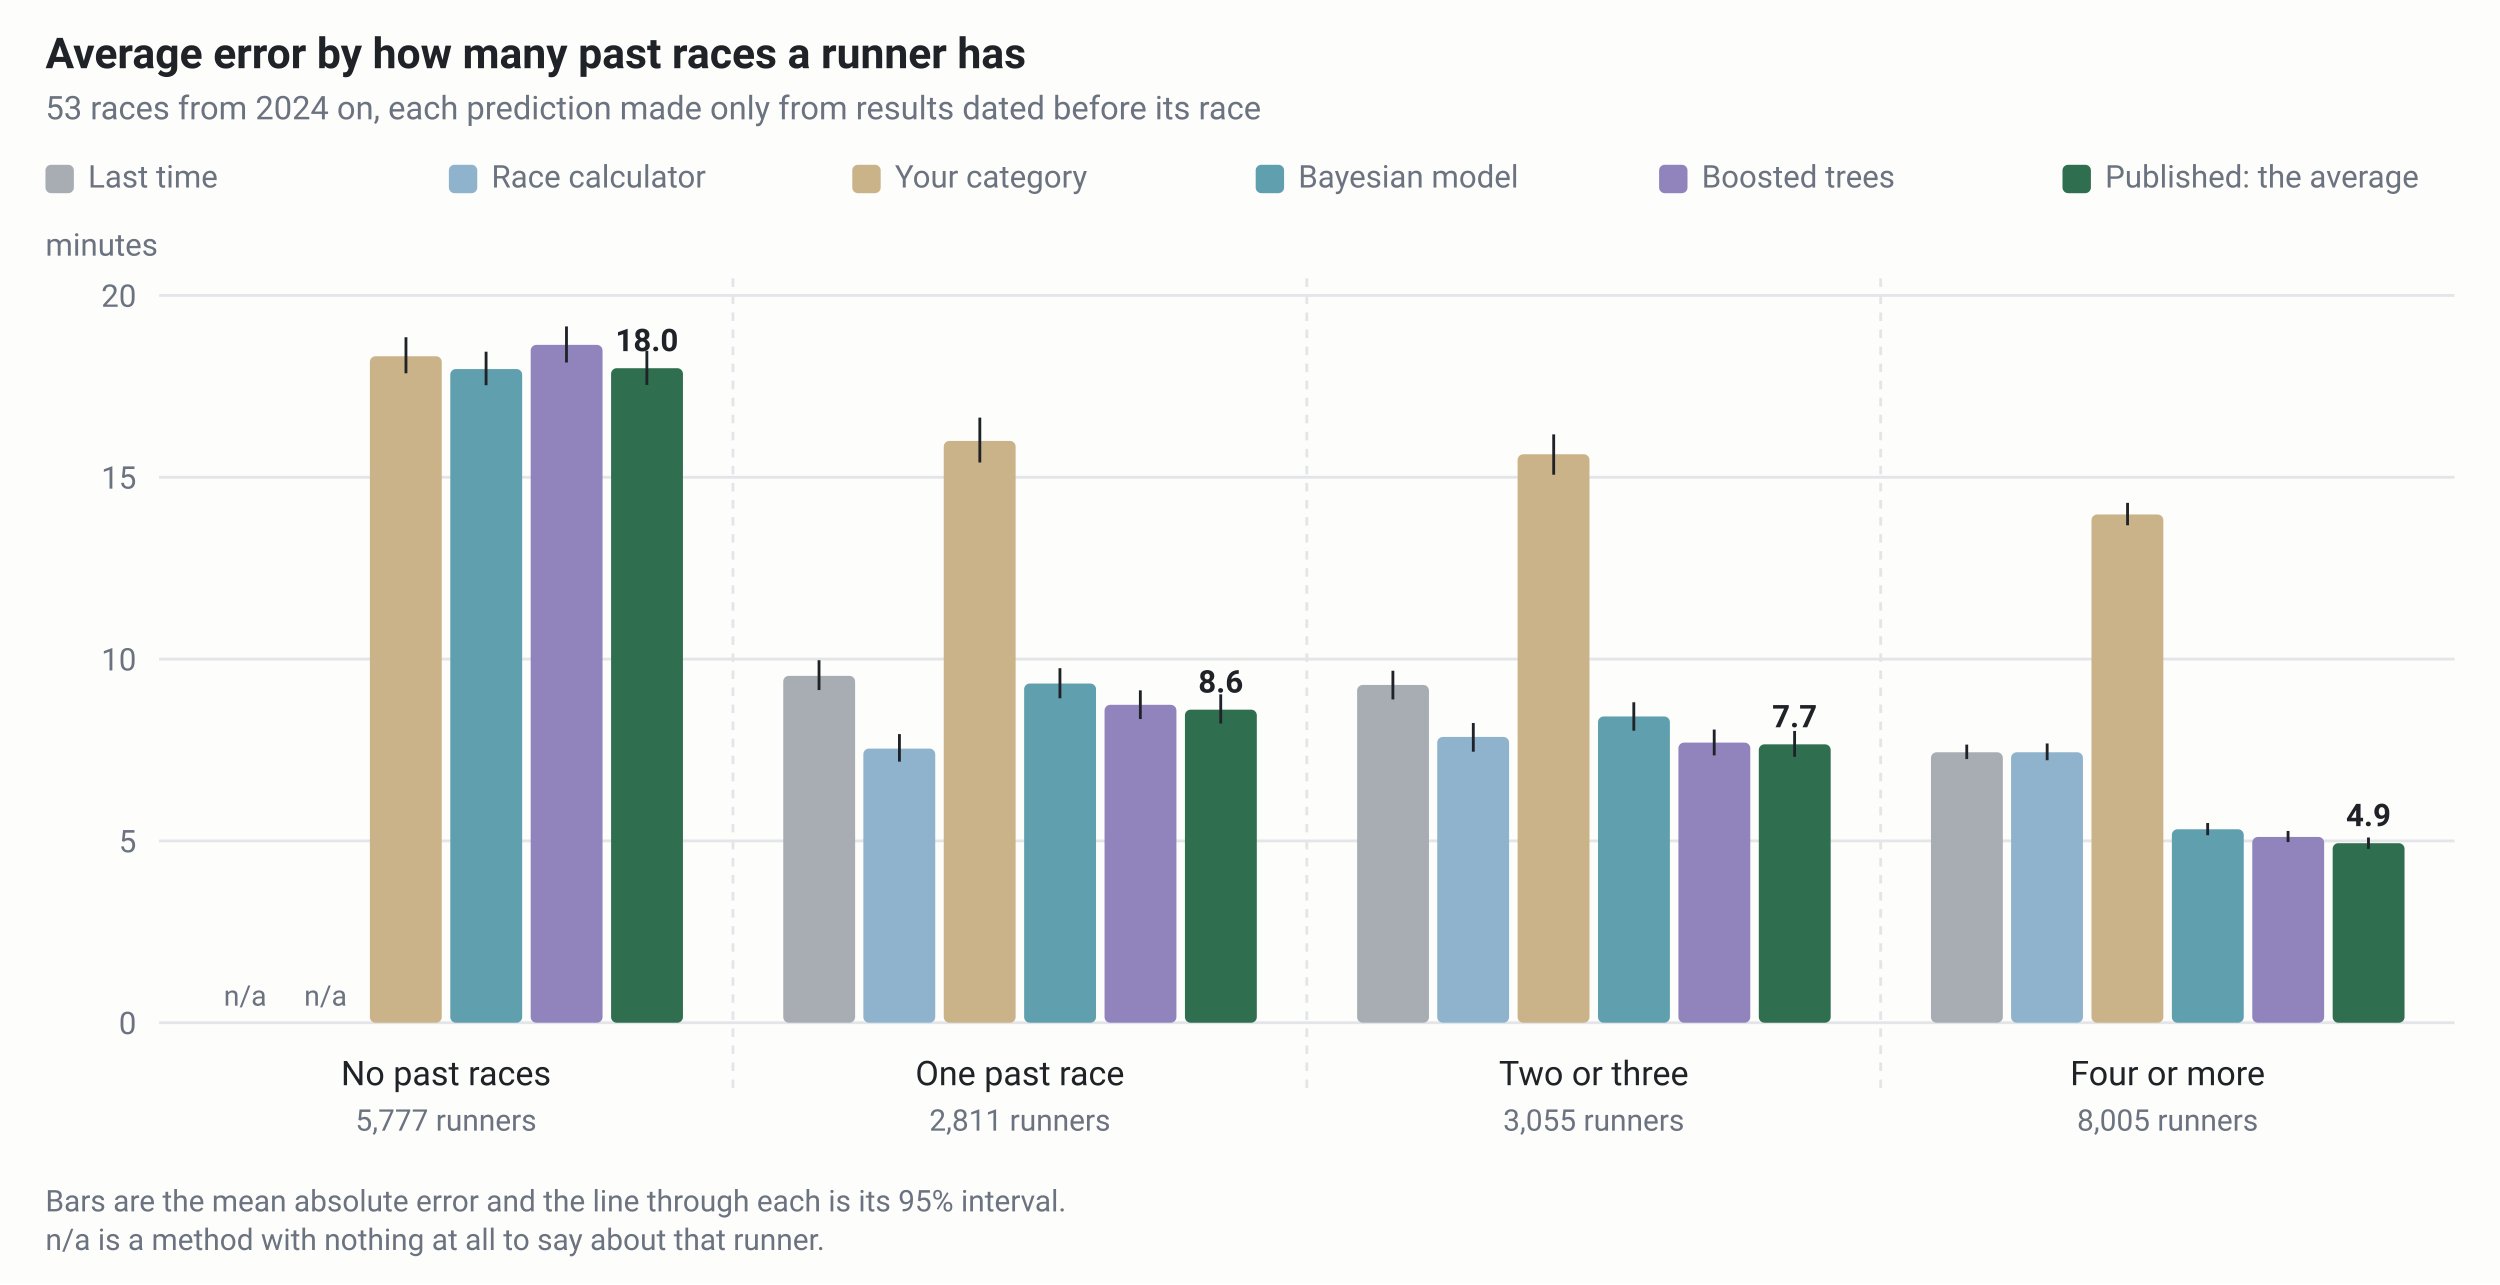
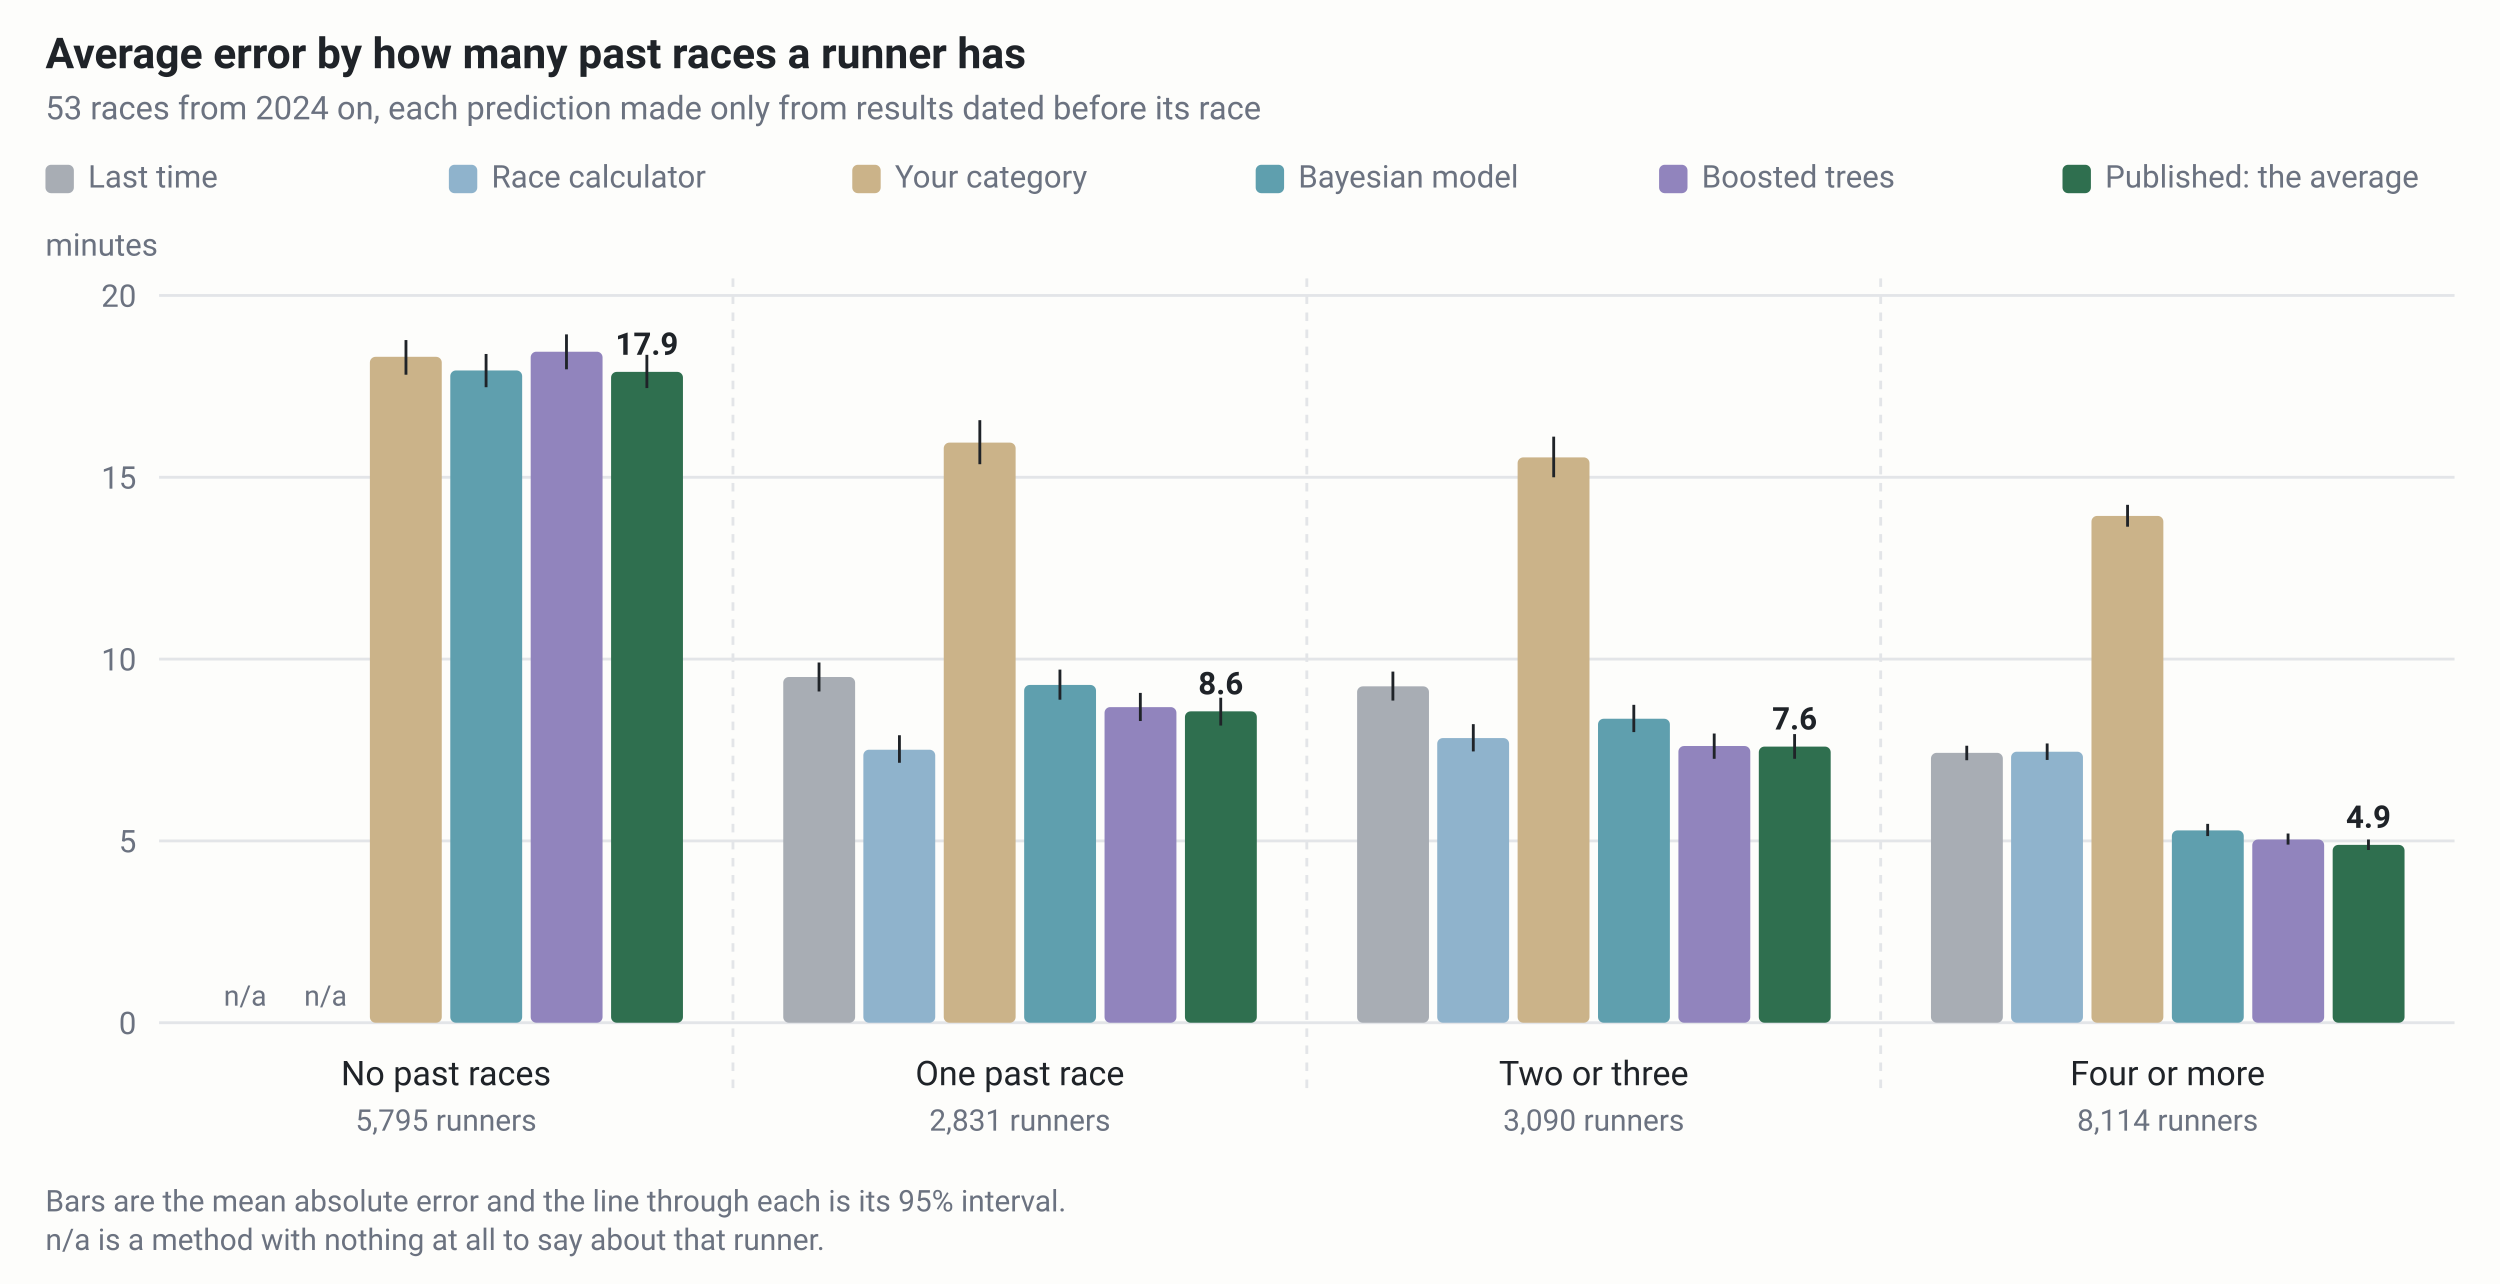
<svg xmlns="http://www.w3.org/2000/svg" viewBox="0 0 880 452" width="880" height="452" role="img" aria-label="Average error by how many past races a runner has" font-family="system-ui, -apple-system, 'Segoe UI', Roboto, Helvetica, Arial, sans-serif">
  <rect width="880" height="452" fill="#fdfdfb" />
  <text x="16" y="24" font-size="15" fill="#1f2328" text-anchor="start" font-weight="600">Average error by how many past races a runner has</text>
  <text x="16" y="42" font-size="11.5" fill="#6b7280" text-anchor="start" font-weight="normal">53 races from 2024 on, each prediction made only from results dated before its race</text>
  <rect x="16" y="58" width="10" height="10" rx="2" fill="#a8adb4" />
  <text x="31" y="66" font-size="11" fill="#6b7280" text-anchor="start" font-weight="normal">Last time</text>
  <rect x="158" y="58" width="10" height="10" rx="2" fill="#8fb3cc" />
  <text x="173" y="66" font-size="11" fill="#6b7280" text-anchor="start" font-weight="normal">Race calculator</text>
  <rect x="300" y="58" width="10" height="10" rx="2" fill="#cbb389" />
  <text x="315" y="66" font-size="11" fill="#6b7280" text-anchor="start" font-weight="normal">Your category</text>
  <rect x="442" y="58" width="10" height="10" rx="2" fill="#5f9fae" />
  <text x="457" y="66" font-size="11" fill="#6b7280" text-anchor="start" font-weight="normal">Bayesian model</text>
  <rect x="584" y="58" width="10" height="10" rx="2" fill="#9184bd" />
  <text x="599" y="66" font-size="11" fill="#6b7280" text-anchor="start" font-weight="normal">Boosted trees</text>
  <rect x="726" y="58" width="10" height="10" rx="2" fill="#2f6f4f" />
  <text x="741" y="66" font-size="11" fill="#6b7280" text-anchor="start" font-weight="normal">Published: the average</text>
  <line x1="56" y1="360" x2="864" y2="360" stroke="#e3e5e8" stroke-width="1" />
  <text x="48" y="364" font-size="11" fill="#6b7280" text-anchor="end" font-weight="normal">0</text>
  <line x1="56" y1="296" x2="864" y2="296" stroke="#e3e5e8" stroke-width="1" />
  <text x="48" y="300" font-size="11" fill="#6b7280" text-anchor="end" font-weight="normal">5</text>
  <line x1="56" y1="232" x2="864" y2="232" stroke="#e3e5e8" stroke-width="1" />
  <text x="48" y="236" font-size="11" fill="#6b7280" text-anchor="end" font-weight="normal">10</text>
  <line x1="56" y1="168" x2="864" y2="168" stroke="#e3e5e8" stroke-width="1" />
  <text x="48" y="172" font-size="11" fill="#6b7280" text-anchor="end" font-weight="normal">15</text>
  <line x1="56" y1="104" x2="864" y2="104" stroke="#e3e5e8" stroke-width="1" />
  <text x="48" y="108" font-size="11" fill="#6b7280" text-anchor="end" font-weight="normal">20</text>
  <text x="16" y="90" font-size="11" fill="#6b7280" text-anchor="start" font-weight="normal">minutes</text>
  <text x="157" y="382" font-size="12" fill="#1f2328" text-anchor="middle" font-weight="normal">No past races</text>
-   <text x="157" y="398" font-size="10.5" fill="#6b7280" text-anchor="middle" font-weight="normal">5,777 runners</text>
+   <text x="157" y="398" font-size="10.5" fill="#6b7280" text-anchor="middle" font-weight="normal">5,795 runners</text>
  <text x="86.3" y="354" font-size="10" fill="#6b7280" text-anchor="middle" font-weight="normal">n/a</text>
  <text x="114.6" y="354" font-size="10" fill="#6b7280" text-anchor="middle" font-weight="normal">n/a</text>
-   <rect x="130.2" y="125.4" width="25.3" height="234.6" rx="2" fill="#cbb389" />
-   <line x1="142.9" y1="131.4" x2="142.9" y2="118.7" stroke="#1f2328" stroke-width="1" />
-   <rect x="158.5" y="129.9" width="25.3" height="230.1" rx="2" fill="#5f9fae" />
-   <line x1="171.1" y1="135.6" x2="171.1" y2="123.8" stroke="#1f2328" stroke-width="1" />
-   <rect x="186.8" y="121.4" width="25.3" height="238.6" rx="2" fill="#9184bd" />
-   <line x1="199.4" y1="127.6" x2="199.4" y2="114.9" stroke="#1f2328" stroke-width="1" />
-   <rect x="215.1" y="129.6" width="25.3" height="230.4" rx="2" fill="#2f6f4f" />
-   <line x1="227.7" y1="135.5" x2="227.7" y2="123.5" stroke="#1f2328" stroke-width="1" />
-   <text x="227.7" y="123.6" font-size="11" fill="#1f2328" text-anchor="middle" font-weight="600">18.0</text>
+   <rect x="130.2" y="125.6" width="25.3" height="234.4" rx="2" fill="#cbb389" />
+   <line x1="142.9" y1="131.9" x2="142.9" y2="119.7" stroke="#1f2328" stroke-width="1" />
+   <rect x="158.5" y="130.4" width="25.3" height="229.6" rx="2" fill="#5f9fae" />
+   <line x1="171.1" y1="136.3" x2="171.1" y2="124.6" stroke="#1f2328" stroke-width="1" />
+   <rect x="186.8" y="123.8" width="25.3" height="236.2" rx="2" fill="#9184bd" />
+   <line x1="199.4" y1="130" x2="199.4" y2="117.7" stroke="#1f2328" stroke-width="1" />
+   <rect x="215.1" y="130.9" width="25.3" height="229.1" rx="2" fill="#2f6f4f" />
+   <line x1="227.7" y1="136.6" x2="227.7" y2="124.9" stroke="#1f2328" stroke-width="1" />
+   <text x="227.7" y="124.9" font-size="11" fill="#1f2328" text-anchor="middle" font-weight="600">17.9</text>
  <line x1="258" y1="98" x2="258" y2="386" stroke="#e3e5e8" stroke-width="1" stroke-dasharray="3 3" />
  <text x="359" y="382" font-size="12" fill="#1f2328" text-anchor="middle" font-weight="normal">One past race</text>
-   <text x="359" y="398" font-size="10.5" fill="#6b7280" text-anchor="middle" font-weight="normal">2,811 runners</text>
-   <rect x="275.7" y="237.9" width="25.3" height="122.1" rx="2" fill="#a8adb4" />
-   <line x1="288.3" y1="242.9" x2="288.3" y2="232.4" stroke="#1f2328" stroke-width="1" />
-   <rect x="303.9" y="263.5" width="25.3" height="96.5" rx="2" fill="#8fb3cc" />
-   <line x1="316.6" y1="268.1" x2="316.6" y2="258.4" stroke="#1f2328" stroke-width="1" />
-   <rect x="332.2" y="155.2" width="25.3" height="204.8" rx="2" fill="#cbb389" />
-   <line x1="344.9" y1="162.8" x2="344.9" y2="147" stroke="#1f2328" stroke-width="1" />
-   <rect x="360.5" y="240.6" width="25.3" height="119.4" rx="2" fill="#5f9fae" />
-   <line x1="373.1" y1="245.8" x2="373.1" y2="235.2" stroke="#1f2328" stroke-width="1" />
-   <rect x="388.8" y="248.1" width="25.3" height="111.9" rx="2" fill="#9184bd" />
-   <line x1="401.4" y1="253.1" x2="401.4" y2="243" stroke="#1f2328" stroke-width="1" />
-   <rect x="417.1" y="249.8" width="25.3" height="110.2" rx="2" fill="#2f6f4f" />
-   <line x1="429.7" y1="254.7" x2="429.7" y2="244.4" stroke="#1f2328" stroke-width="1" />
-   <text x="429.7" y="243.8" font-size="11" fill="#1f2328" text-anchor="middle" font-weight="600">8.6</text>
+   <text x="359" y="398" font-size="10.5" fill="#6b7280" text-anchor="middle" font-weight="normal">2,831 runners</text>
+   <rect x="275.7" y="238.3" width="25.3" height="121.7" rx="2" fill="#a8adb4" />
+   <line x1="288.3" y1="243.4" x2="288.3" y2="233.2" stroke="#1f2328" stroke-width="1" />
+   <rect x="303.9" y="263.9" width="25.3" height="96.1" rx="2" fill="#8fb3cc" />
+   <line x1="316.6" y1="268.5" x2="316.6" y2="258.8" stroke="#1f2328" stroke-width="1" />
+   <rect x="332.2" y="155.8" width="25.3" height="204.2" rx="2" fill="#cbb389" />
+   <line x1="344.9" y1="163.4" x2="344.9" y2="147.9" stroke="#1f2328" stroke-width="1" />
+   <rect x="360.5" y="241.1" width="25.3" height="118.9" rx="2" fill="#5f9fae" />
+   <line x1="373.1" y1="246.3" x2="373.1" y2="235.7" stroke="#1f2328" stroke-width="1" />
+   <rect x="388.8" y="248.9" width="25.3" height="111.1" rx="2" fill="#9184bd" />
+   <line x1="401.4" y1="253.8" x2="401.4" y2="243.9" stroke="#1f2328" stroke-width="1" />
+   <rect x="417.1" y="250.4" width="25.3" height="109.6" rx="2" fill="#2f6f4f" />
+   <line x1="429.7" y1="255.4" x2="429.7" y2="245.6" stroke="#1f2328" stroke-width="1" />
+   <text x="429.7" y="244.4" font-size="11" fill="#1f2328" text-anchor="middle" font-weight="600">8.6</text>
  <line x1="460" y1="98" x2="460" y2="386" stroke="#e3e5e8" stroke-width="1" stroke-dasharray="3 3" />
  <text x="561" y="382" font-size="12" fill="#1f2328" text-anchor="middle" font-weight="normal">Two or three</text>
-   <text x="561" y="398" font-size="10.5" fill="#6b7280" text-anchor="middle" font-weight="normal">3,055 runners</text>
-   <rect x="477.7" y="241.1" width="25.3" height="118.9" rx="2" fill="#a8adb4" />
-   <line x1="490.3" y1="246.2" x2="490.3" y2="236.1" stroke="#1f2328" stroke-width="1" />
-   <rect x="505.9" y="259.4" width="25.3" height="100.6" rx="2" fill="#8fb3cc" />
-   <line x1="518.6" y1="264.6" x2="518.6" y2="254.5" stroke="#1f2328" stroke-width="1" />
-   <rect x="534.2" y="159.9" width="25.3" height="200.1" rx="2" fill="#cbb389" />
-   <line x1="546.9" y1="167.1" x2="546.9" y2="152.9" stroke="#1f2328" stroke-width="1" />
-   <rect x="562.5" y="252.2" width="25.3" height="107.8" rx="2" fill="#5f9fae" />
-   <line x1="575.1" y1="257.2" x2="575.1" y2="247.2" stroke="#1f2328" stroke-width="1" />
-   <rect x="590.8" y="261.4" width="25.3" height="98.6" rx="2" fill="#9184bd" />
-   <line x1="603.4" y1="265.9" x2="603.4" y2="256.8" stroke="#1f2328" stroke-width="1" />
-   <rect x="619.1" y="262" width="25.3" height="98" rx="2" fill="#2f6f4f" />
-   <line x1="631.7" y1="266.4" x2="631.7" y2="257.3" stroke="#1f2328" stroke-width="1" />
-   <text x="631.7" y="256" font-size="11" fill="#1f2328" text-anchor="middle" font-weight="600">7.7</text>
+   <text x="561" y="398" font-size="10.5" fill="#6b7280" text-anchor="middle" font-weight="normal">3,090 runners</text>
+   <rect x="477.7" y="241.6" width="25.3" height="118.4" rx="2" fill="#a8adb4" />
+   <line x1="490.3" y1="246.6" x2="490.3" y2="236.4" stroke="#1f2328" stroke-width="1" />
+   <rect x="505.9" y="259.8" width="25.3" height="100.2" rx="2" fill="#8fb3cc" />
+   <line x1="518.6" y1="264.5" x2="518.6" y2="254.9" stroke="#1f2328" stroke-width="1" />
+   <rect x="534.2" y="161" width="25.3" height="199" rx="2" fill="#cbb389" />
+   <line x1="546.9" y1="168" x2="546.9" y2="153.7" stroke="#1f2328" stroke-width="1" />
+   <rect x="562.5" y="253" width="25.3" height="107" rx="2" fill="#5f9fae" />
+   <line x1="575.1" y1="257.7" x2="575.1" y2="248.1" stroke="#1f2328" stroke-width="1" />
+   <rect x="590.8" y="262.6" width="25.3" height="97.4" rx="2" fill="#9184bd" />
+   <line x1="603.4" y1="267.1" x2="603.4" y2="258.2" stroke="#1f2328" stroke-width="1" />
+   <rect x="619.1" y="262.8" width="25.3" height="97.2" rx="2" fill="#2f6f4f" />
+   <line x1="631.7" y1="267.1" x2="631.7" y2="258.4" stroke="#1f2328" stroke-width="1" />
+   <text x="631.7" y="256.8" font-size="11" fill="#1f2328" text-anchor="middle" font-weight="600">7.6</text>
  <line x1="662" y1="98" x2="662" y2="386" stroke="#e3e5e8" stroke-width="1" stroke-dasharray="3 3" />
  <text x="763" y="382" font-size="12" fill="#1f2328" text-anchor="middle" font-weight="normal">Four or more</text>
-   <text x="763" y="398" font-size="10.5" fill="#6b7280" text-anchor="middle" font-weight="normal">8,005 runners</text>
-   <rect x="679.7" y="264.8" width="25.3" height="95.2" rx="2" fill="#a8adb4" />
-   <line x1="692.3" y1="267.2" x2="692.3" y2="262.1" stroke="#1f2328" stroke-width="1" />
-   <rect x="707.9" y="264.8" width="25.3" height="95.2" rx="2" fill="#8fb3cc" />
-   <line x1="720.6" y1="267.6" x2="720.6" y2="261.7" stroke="#1f2328" stroke-width="1" />
-   <rect x="736.2" y="181.1" width="25.3" height="178.9" rx="2" fill="#cbb389" />
-   <line x1="748.9" y1="184.9" x2="748.9" y2="177" stroke="#1f2328" stroke-width="1" />
-   <rect x="764.5" y="291.9" width="25.3" height="68.1" rx="2" fill="#5f9fae" />
-   <line x1="777.1" y1="294" x2="777.1" y2="289.7" stroke="#1f2328" stroke-width="1" />
-   <rect x="792.8" y="294.6" width="25.3" height="65.4" rx="2" fill="#9184bd" />
-   <line x1="805.4" y1="296.4" x2="805.4" y2="292.5" stroke="#1f2328" stroke-width="1" />
-   <rect x="821.1" y="296.8" width="25.3" height="63.2" rx="2" fill="#2f6f4f" />
-   <line x1="833.7" y1="298.8" x2="833.7" y2="294.8" stroke="#1f2328" stroke-width="1" />
-   <text x="833.7" y="290.8" font-size="11" fill="#1f2328" text-anchor="middle" font-weight="600">4.9</text>
+   <text x="763" y="398" font-size="10.5" fill="#6b7280" text-anchor="middle" font-weight="normal">8,114 runners</text>
+   <rect x="679.7" y="265" width="25.3" height="95" rx="2" fill="#a8adb4" />
+   <line x1="692.3" y1="267.6" x2="692.3" y2="262.5" stroke="#1f2328" stroke-width="1" />
+   <rect x="707.9" y="264.6" width="25.3" height="95.4" rx="2" fill="#8fb3cc" />
+   <line x1="720.6" y1="267.5" x2="720.6" y2="261.7" stroke="#1f2328" stroke-width="1" />
+   <rect x="736.2" y="181.6" width="25.3" height="178.4" rx="2" fill="#cbb389" />
+   <line x1="748.9" y1="185.4" x2="748.9" y2="177.7" stroke="#1f2328" stroke-width="1" />
+   <rect x="764.5" y="292.3" width="25.3" height="67.7" rx="2" fill="#5f9fae" />
+   <line x1="777.1" y1="294.3" x2="777.1" y2="290" stroke="#1f2328" stroke-width="1" />
+   <rect x="792.8" y="295.5" width="25.3" height="64.5" rx="2" fill="#9184bd" />
+   <line x1="805.4" y1="297.3" x2="805.4" y2="293.4" stroke="#1f2328" stroke-width="1" />
+   <rect x="821.1" y="297.4" width="25.3" height="62.6" rx="2" fill="#2f6f4f" />
+   <line x1="833.7" y1="299.2" x2="833.7" y2="295.5" stroke="#1f2328" stroke-width="1" />
+   <text x="833.7" y="291.4" font-size="11" fill="#1f2328" text-anchor="middle" font-weight="600">4.9</text>
  <text x="16" y="426.4" font-size="10.5" fill="#6b7280" text-anchor="start" font-weight="normal">Bars are the mean absolute error and the line through each is its 95% interval.</text>
  <text x="16" y="440" font-size="10.5" fill="#6b7280" text-anchor="start" font-weight="normal">n/a is a method with nothing at all to say about that runner.</text>
</svg>
